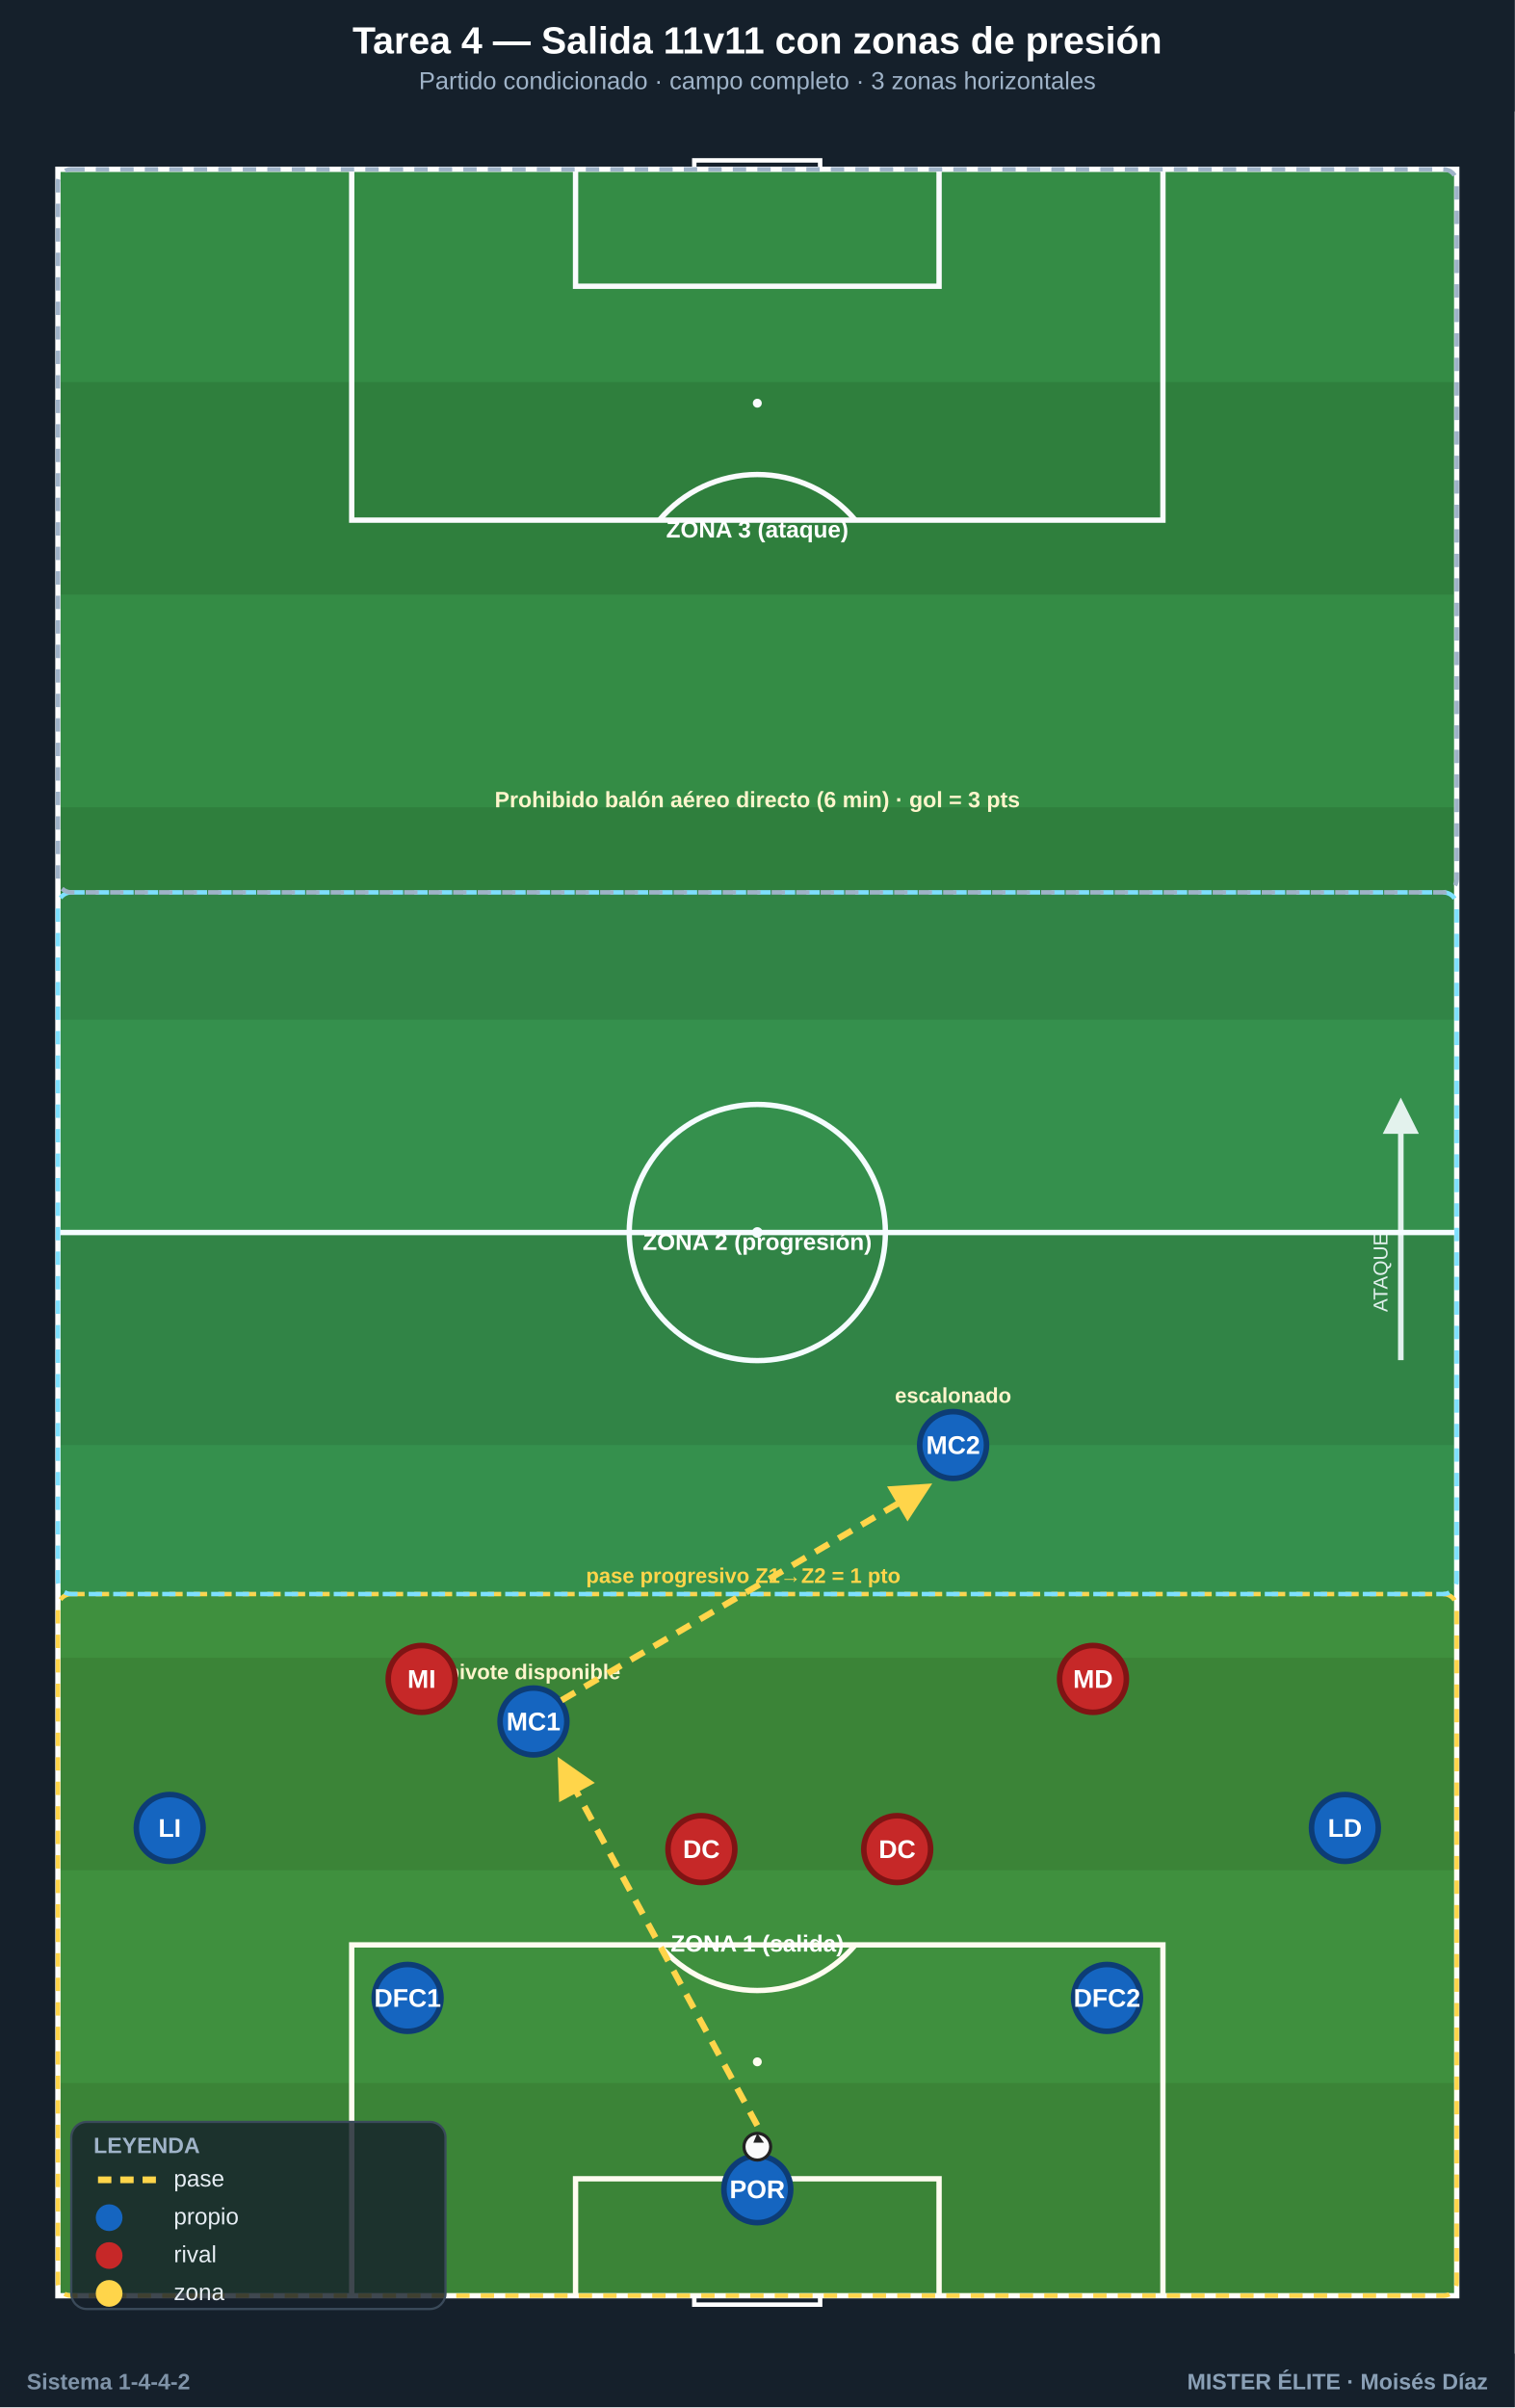
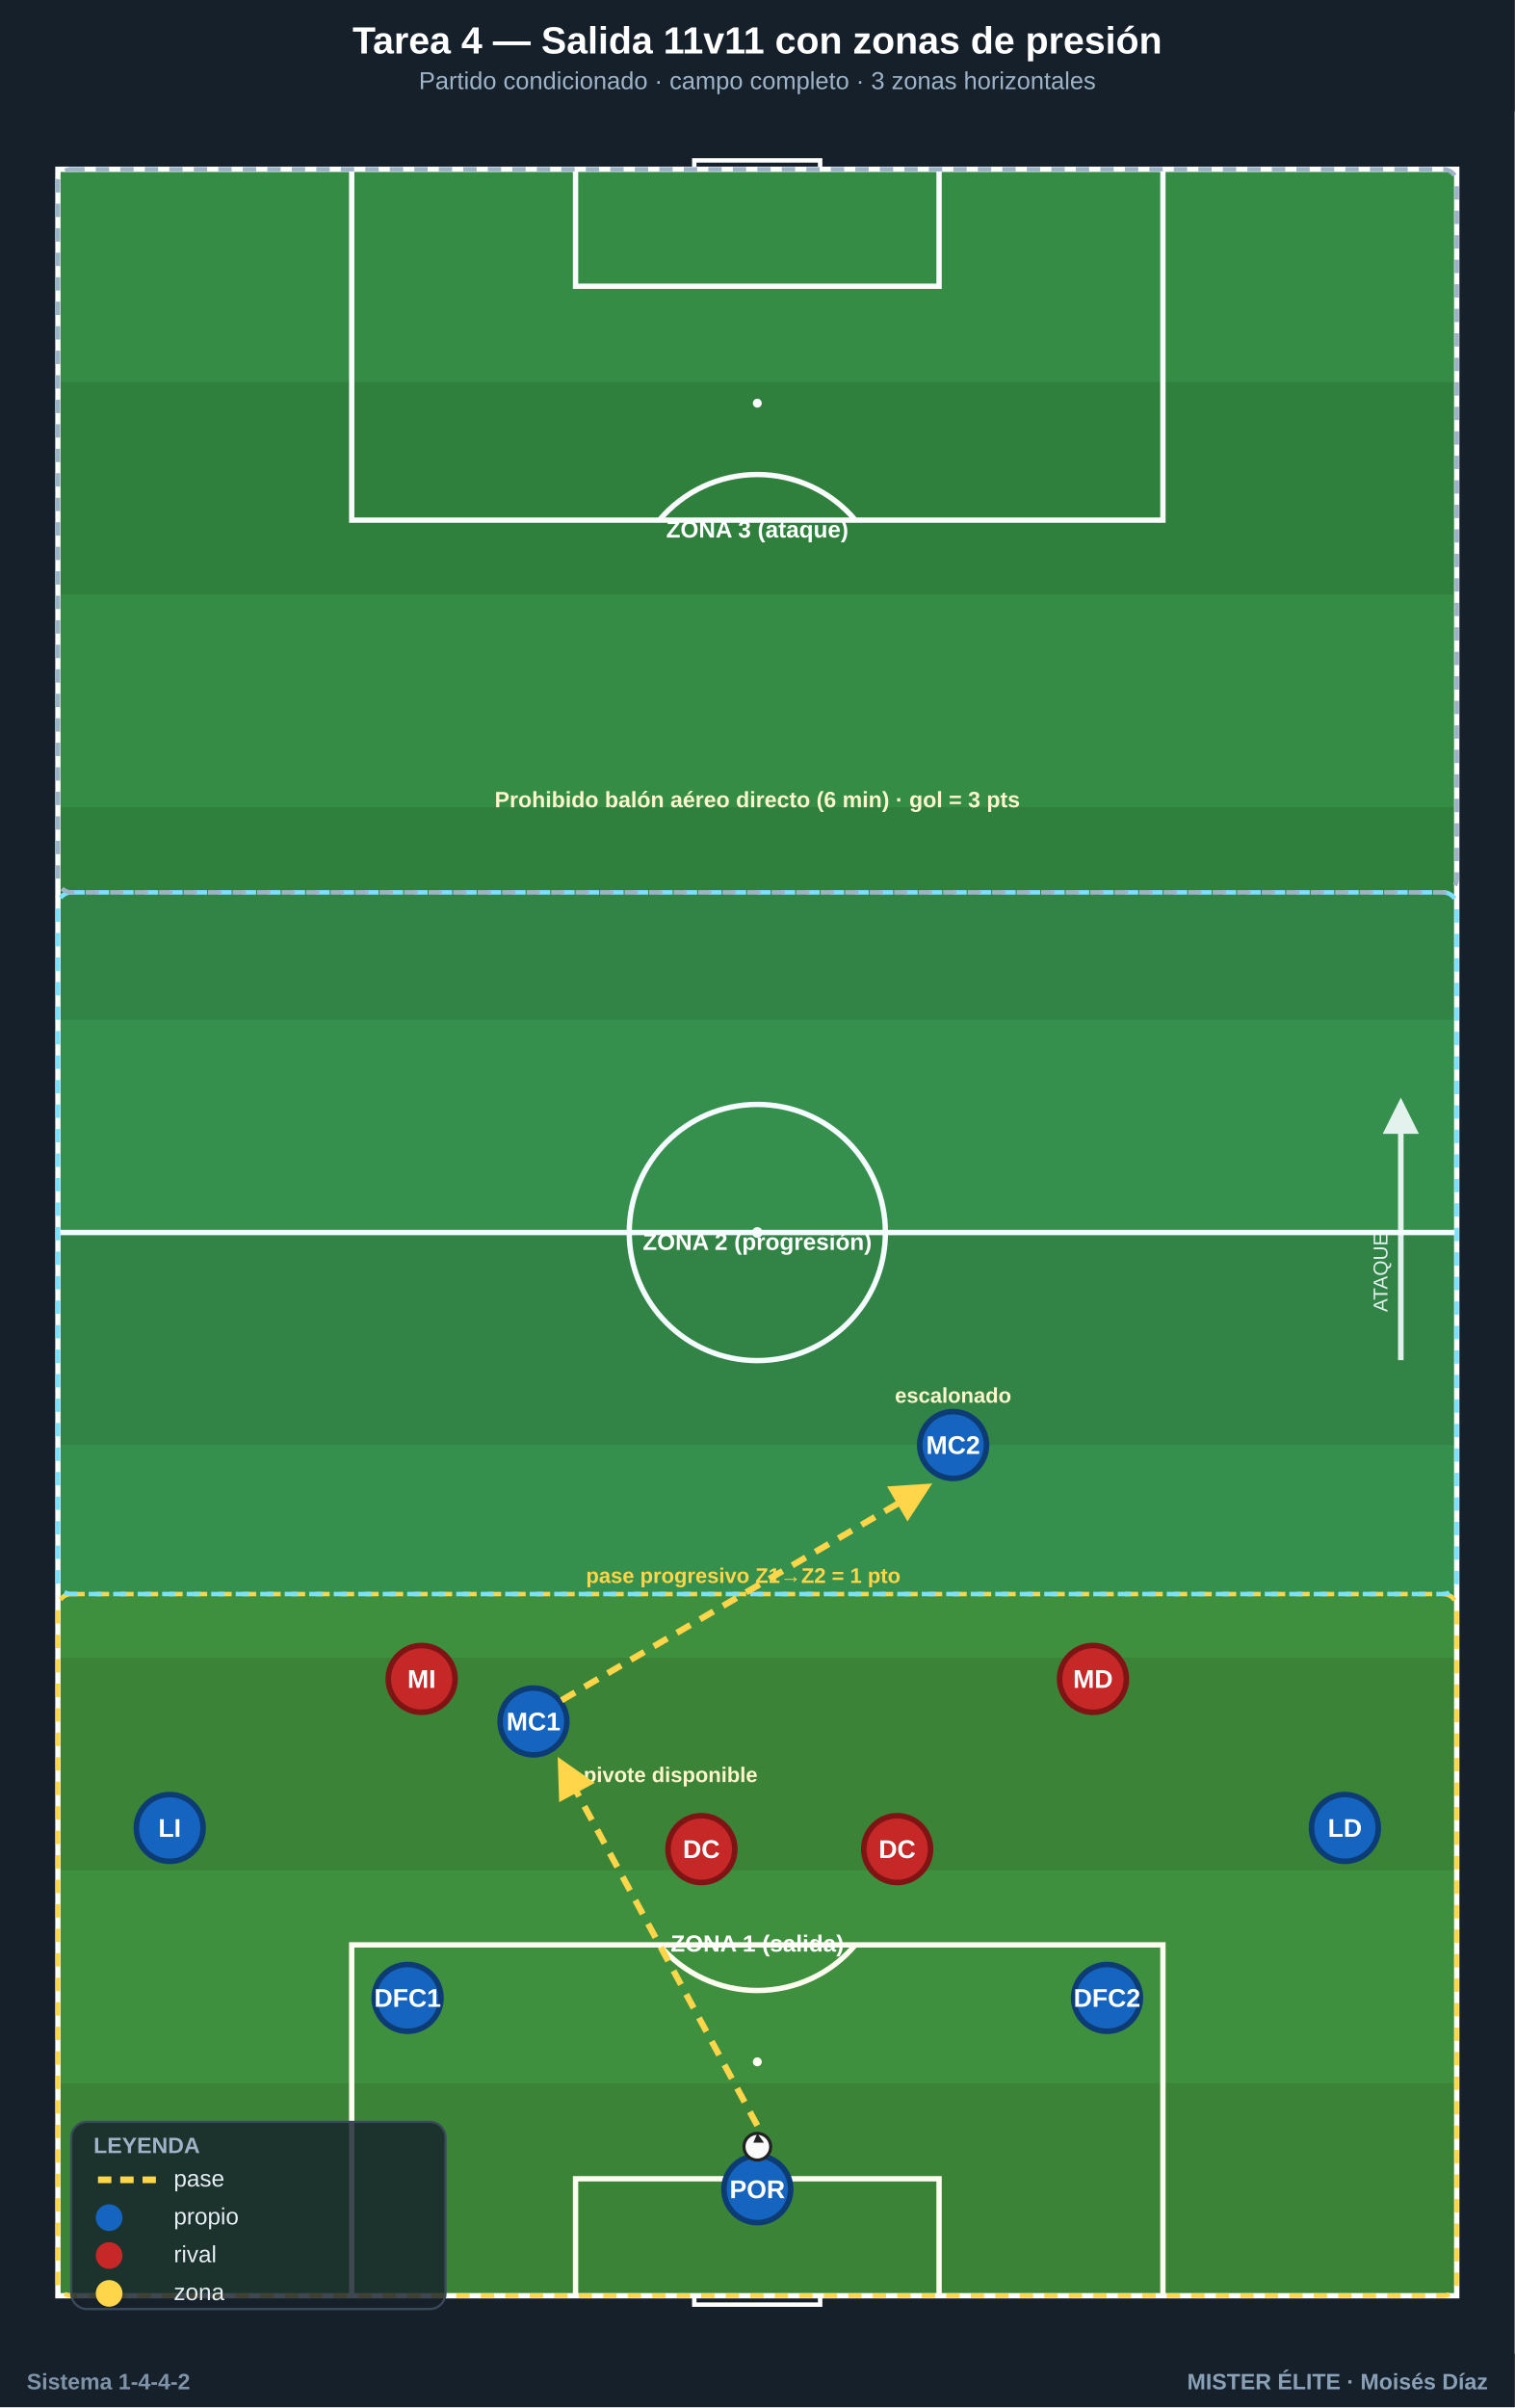
<svg xmlns="http://www.w3.org/2000/svg" viewBox="0 0 680 1081" width="680" height="1081" font-family="Segoe UI,Arial,sans-serif">
  <defs>
    <linearGradient id="sky" x1="0" y1="0" x2="0" y2="1">
      <stop offset="0" stop-color="#2f8a3e" />
      <stop offset="1" stop-color="#2b8139" />
    </linearGradient>
    <marker id="ah_pass" viewBox="0 0 10 10" refX="8" refY="5" markerWidth="6.5" markerHeight="6.5" orient="auto-start-reverse">
      <path d="M0,0 L10,5 L0,10 z" fill="#ffd54a" />
    </marker>
    <marker id="ah_run" viewBox="0 0 10 10" refX="8" refY="5" markerWidth="6.5" markerHeight="6.5" orient="auto-start-reverse">
      <path d="M0,0 L10,5 L0,10 z" fill="#ffffff" />
    </marker>
    <marker id="ah_drive" viewBox="0 0 10 10" refX="8" refY="5" markerWidth="6.5" markerHeight="6.5" orient="auto-start-reverse">
      <path d="M0,0 L10,5 L0,10 z" fill="#7ee0ff" />
    </marker>
    <marker id="ah_white" viewBox="0 0 10 10" refX="8" refY="5" markerWidth="6.5" markerHeight="6.5" orient="auto-start-reverse">
      <path d="M0,0 L10,5 L0,10 z" fill="#ffffff" />
    </marker>
  </defs>
  <rect x="0.0" y="0.0" width="680.0" height="1080.6" fill="#15202b" />
  <rect x="26.0" y="76.0" width="628.0" height="96.0" fill="#2f8a3e" />
  <rect x="26.0" y="171.5" width="628.0" height="96.0" fill="#2a7d36" />
  <rect x="26.0" y="266.9" width="628.0" height="96.0" fill="#2f8a3e" />
  <rect x="26.0" y="362.4" width="628.0" height="96.0" fill="#2a7d36" />
  <rect x="26.0" y="457.8" width="628.0" height="96.0" fill="#2f8a3e" />
  <rect x="26.0" y="553.3" width="628.0" height="96.0" fill="#2a7d36" />
  <rect x="26.0" y="648.7" width="628.0" height="96.0" fill="#2f8a3e" />
  <rect x="26.0" y="744.2" width="628.0" height="96.0" fill="#2a7d36" />
  <rect x="26.0" y="839.6" width="628.0" height="96.0" fill="#2f8a3e" />
  <rect x="26.0" y="935.1" width="628.0" height="96.0" fill="#2a7d36" />
  <rect x="26.0" y="76.0" width="628.0" height="954.6" fill="none" stroke="#ffffff" stroke-width="2.4" />
  <line x1="26.0" y1="553.3" x2="654.0" y2="553.3" stroke="#ffffff" stroke-width="2.4" opacity="1" />
  <circle cx="340.0" cy="553.3" r="57.5" fill="none" stroke="#ffffff" stroke-width="2.4" />
  <circle cx="340.0" cy="553.3" r="2.4" fill="#ffffff" />
  <path d="M157.9,76.0 L157.9,233.5 L522.1,233.5 L522.1,76.0" fill="none" stroke="#ffffff" stroke-width="2.4" />
  <path d="M258.4,76.0 L258.4,128.5 L421.6,128.5 L421.6,76.0" fill="none" stroke="#ffffff" stroke-width="2.4" />
  <circle cx="340.0" cy="181.0" r="2.0" fill="#ffffff" />
  <rect x="311.7" y="72.0" width="56.5" height="4" fill="none" stroke="#ffffff" stroke-width="2" />
  <path d="M296.0,233.5 A57.5,57.5 0 0 1 384.0,233.5" fill="none" stroke="#ffffff" stroke-width="2.4" />
  <path d="M157.9,1030.6 L157.9,873.1 L522.1,873.1 L522.1,1030.6" fill="none" stroke="#ffffff" stroke-width="2.4" />
  <path d="M258.4,1030.6 L258.4,978.1 L421.6,978.1 L421.6,1030.6" fill="none" stroke="#ffffff" stroke-width="2.4" />
  <circle cx="340.0" cy="925.6" r="2.0" fill="#ffffff" />
  <rect x="311.7" y="1030.6" width="56.5" height="4" fill="none" stroke="#ffffff" stroke-width="2" />
  <path d="M296.0,873.1 A57.5,57.5 0 0 0 384.0,873.1" fill="none" stroke="#ffffff" stroke-width="2.4" />
  <rect x="0.0" y="0.0" width="680.0" height="50.0" fill="#15202b" />
  <text x="340.0" y="24.0" font-family="Segoe UI,Arial,sans-serif" font-size="17" font-weight="800" fill="#ffffff" text-anchor="middle">Tarea 4 — Salida 11v11 con zonas de presión</text>
  <text x="340.0" y="40.0" font-family="Segoe UI,Arial,sans-serif" font-size="11" font-weight="500" fill="#9fb3c8" text-anchor="middle">Partido condicionado · campo completo · 3 zonas horizontales</text>
  <rect x="0.0" y="1056.6" width="680.0" height="24.0" fill="#15202b" />
  <text x="668.0" y="1072.6" font-family="Segoe UI,Arial,sans-serif" font-size="10" font-weight="700" fill="#8aa0b6" text-anchor="end">MISTER ÉLITE · Moisés Díaz</text>
  <text x="12.0" y="1072.6" font-family="Segoe UI,Arial,sans-serif" font-size="10" font-weight="600" fill="#7f93a8" text-anchor="start">Sistema 1-4-4-2</text>
  <g opacity="0.9">
    <line x1="628.9" y1="610.6" x2="628.9" y2="496.0" stroke="#ffffff" stroke-width="2.5" marker-end="url(#ah_white)" />
    <text x="622.9" y="553.3" font-family="Segoe UI,Arial" font-size="9" fill="#ffffff" text-anchor="end" transform="rotate(-90 622.9 553.3)">ATAQUE</text>
  </g>
  <rect x="26.0" y="715.6" width="628.0" height="315.0" rx="6" fill="#ffd54a" fill-opacity="0.08" stroke="#ffd54a" stroke-width="2" stroke-dasharray="6 5" />
  <text x="340.0" y="876.1" font-family="Segoe UI,Arial,sans-serif" font-size="10.5" font-weight="700" fill="#fff" text-anchor="middle">ZONA 1 (salida)</text>
  <rect x="26.0" y="400.6" width="628.0" height="315.0" rx="6" fill="#7ee0ff" fill-opacity="0.08" stroke="#7ee0ff" stroke-width="2" stroke-dasharray="6 5" />
  <text x="340.0" y="561.1" font-family="Segoe UI,Arial,sans-serif" font-size="10.5" font-weight="700" fill="#fff" text-anchor="middle">ZONA 2 (progresión)</text>
  <rect x="26.0" y="76.0" width="628.0" height="324.6" rx="6" fill="#9fb3c8" fill-opacity="0.05" stroke="#9fb3c8" stroke-width="2" stroke-dasharray="6 5" />
  <text x="340.0" y="241.3" font-family="Segoe UI,Arial,sans-serif" font-size="10.5" font-weight="700" fill="#fff" text-anchor="middle">ZONA 3 (ataque)</text>
  <g>
    <circle cx="340.0" cy="982.8" r="15" fill="#1565c0" stroke="#0d3c75" stroke-width="2.5" />
    <text x="340.0" y="986.8" font-family="Segoe UI,Arial" font-size="11.5" font-weight="800" fill="#fff" text-anchor="middle">POR</text>
  </g>
  <g>
    <circle cx="183.0" cy="896.9" r="15" fill="#1565c0" stroke="#0d3c75" stroke-width="2.5" />
    <text x="183.0" y="900.9" font-family="Segoe UI,Arial" font-size="11.5" font-weight="800" fill="#fff" text-anchor="middle">DFC1</text>
  </g>
  <g>
    <circle cx="497.0" cy="896.9" r="15" fill="#1565c0" stroke="#0d3c75" stroke-width="2.5" />
    <text x="497.0" y="900.9" font-family="Segoe UI,Arial" font-size="11.5" font-weight="800" fill="#fff" text-anchor="middle">DFC2</text>
  </g>
  <g>
    <circle cx="76.2" cy="820.6" r="15" fill="#1565c0" stroke="#0d3c75" stroke-width="2.5" />
    <text x="76.2" y="824.6" font-family="Segoe UI,Arial" font-size="11.5" font-weight="800" fill="#fff" text-anchor="middle">LI</text>
  </g>
  <g>
    <circle cx="603.8" cy="820.6" r="15" fill="#1565c0" stroke="#0d3c75" stroke-width="2.5" />
    <text x="603.8" y="824.6" font-family="Segoe UI,Arial" font-size="11.5" font-weight="800" fill="#fff" text-anchor="middle">LD</text>
  </g>
  <g>
    <circle cx="239.5" cy="772.8" r="15" fill="#1565c0" stroke="#0d3c75" stroke-width="2.5" />
    <text x="239.5" y="776.8" font-family="Segoe UI,Arial" font-size="11.5" font-weight="800" fill="#fff" text-anchor="middle">MC1</text>
  </g>
-   <text x="239.5" y="753.8" font-family="Segoe UI,Arial,sans-serif" font-size="9.5" font-weight="600" fill="#fff5cc" text-anchor="middle">pivote disponible</text>
+   <text x="262.0" y="800.0" font-family="Segoe UI,Arial,sans-serif" font-size="9.5" font-weight="600" fill="#fff5cc" text-anchor="start">pivote disponible</text>
  <g>
    <circle cx="427.9" cy="648.7" r="15" fill="#1565c0" stroke="#0d3c75" stroke-width="2.5" />
    <text x="427.9" y="652.7" font-family="Segoe UI,Arial" font-size="11.5" font-weight="800" fill="#fff" text-anchor="middle">MC2</text>
  </g>
  <text x="427.9" y="629.7" font-family="Segoe UI,Arial,sans-serif" font-size="9.5" font-weight="600" fill="#fff5cc" text-anchor="middle">escalonado</text>
  <g>
    <circle cx="314.9" cy="830.1" r="15" fill="#c62828" stroke="#7f1414" stroke-width="2.5" />
    <text x="314.9" y="834.1" font-family="Segoe UI,Arial" font-size="11.5" font-weight="800" fill="#fff" text-anchor="middle">DC</text>
  </g>
  <g>
    <circle cx="402.8" cy="830.1" r="15" fill="#c62828" stroke="#7f1414" stroke-width="2.5" />
    <text x="402.8" y="834.1" font-family="Segoe UI,Arial" font-size="11.5" font-weight="800" fill="#fff" text-anchor="middle">DC</text>
  </g>
  <g>
    <circle cx="189.3" cy="753.7" r="15" fill="#c62828" stroke="#7f1414" stroke-width="2.5" />
    <text x="189.3" y="757.7" font-family="Segoe UI,Arial" font-size="11.5" font-weight="800" fill="#fff" text-anchor="middle">MI</text>
  </g>
  <g>
    <circle cx="490.7" cy="753.7" r="15" fill="#c62828" stroke="#7f1414" stroke-width="2.5" />
    <text x="490.7" y="757.7" font-family="Segoe UI,Arial" font-size="11.5" font-weight="800" fill="#fff" text-anchor="middle">MD</text>
  </g>
  <circle cx="340.0" cy="963.7" r="6.0" fill="#fafafa" stroke="#222" stroke-width="1.4" />
  <path d="M340.0,957.7 l3.0,4.2 l-4.8,0 z" fill="#222" />
  <line x1="340.0" y1="954.2" x2="252.1" y2="791.9" stroke="#ffd54a" stroke-width="2.8" stroke-dasharray="7 5" marker-end="url(#ah_pass)" />
  <line x1="252.1" y1="763.3" x2="415.4" y2="667.8" stroke="#ffd54a" stroke-width="2.8" stroke-dasharray="7 5" marker-end="url(#ah_pass)" />
  <text x="333.7" y="710.6" font-family="Segoe UI,Arial,sans-serif" font-size="9.5" font-weight="700" fill="#ffd54a" text-anchor="middle">pase progresivo Z1→Z2 = 1 pto</text>
  <text x="340.0" y="362.4" font-family="Segoe UI,Arial,sans-serif" font-size="10" font-weight="600" fill="#fff5cc" text-anchor="middle">Prohibido balón aéreo directo (6 min) · gol = 3 pts</text>
  <g>
    <rect x="32" y="952.56" width="168" height="84" rx="7" fill="#15202b" fill-opacity="0.82" stroke="#3a4a5a" stroke-width="1" />
    <text x="42" y="966.56" font-family="Segoe UI,Arial" font-size="10" font-weight="800" fill="#9fb3c8">LEYENDA</text>
    <line x1="44" y1="978.56" x2="70" y2="978.56" stroke="#ffd54a" stroke-width="3" stroke-dasharray="6 4" />
    <text x="78" y="981.56" font-family="Segoe UI,Arial" font-size="10.5" fill="#e6edf3">pase</text>
    <circle cx="49" cy="995.56" r="6" fill="#1565c0" />
    <text x="78" y="998.56" font-family="Segoe UI,Arial" font-size="10.5" fill="#e6edf3">propio</text>
    <circle cx="49" cy="1012.56" r="6" fill="#c62828" />
    <text x="78" y="1015.56" font-family="Segoe UI,Arial" font-size="10.5" fill="#e6edf3">rival</text>
    <circle cx="49" cy="1029.56" r="6" fill="#ffd54a" />
    <text x="78" y="1032.56" font-family="Segoe UI,Arial" font-size="10.5" fill="#e6edf3">zona</text>
  </g>
</svg>
